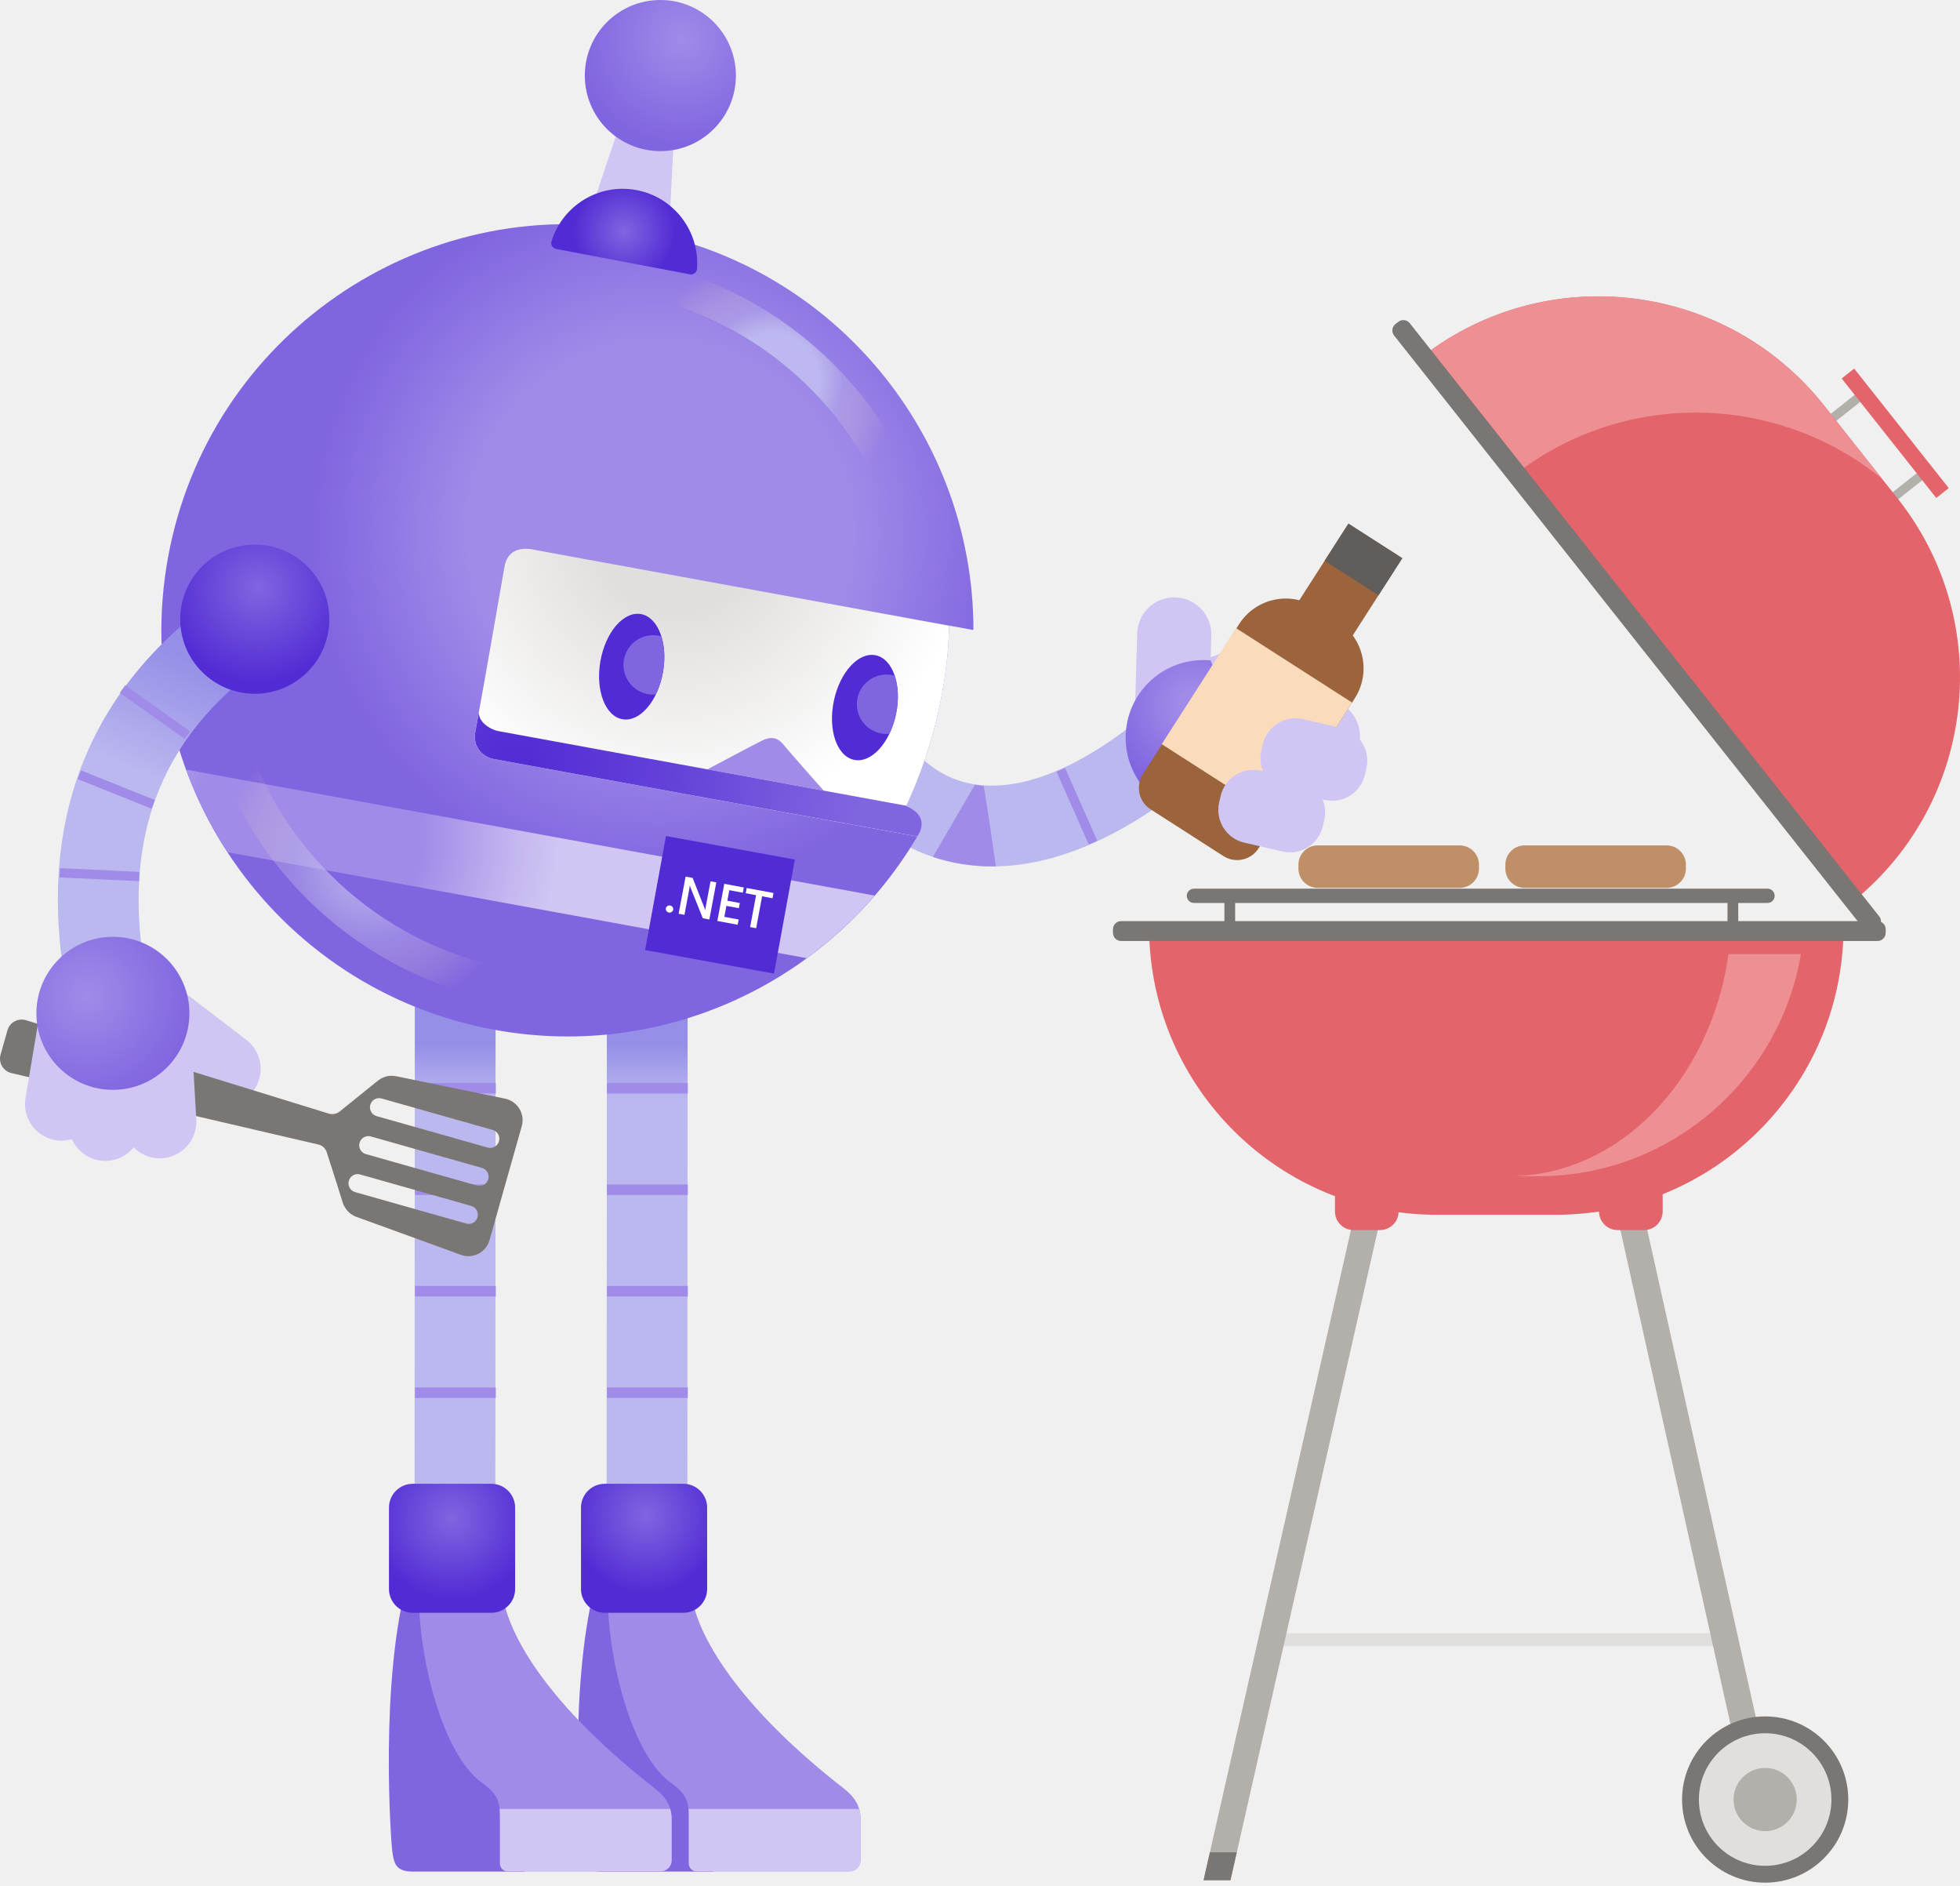
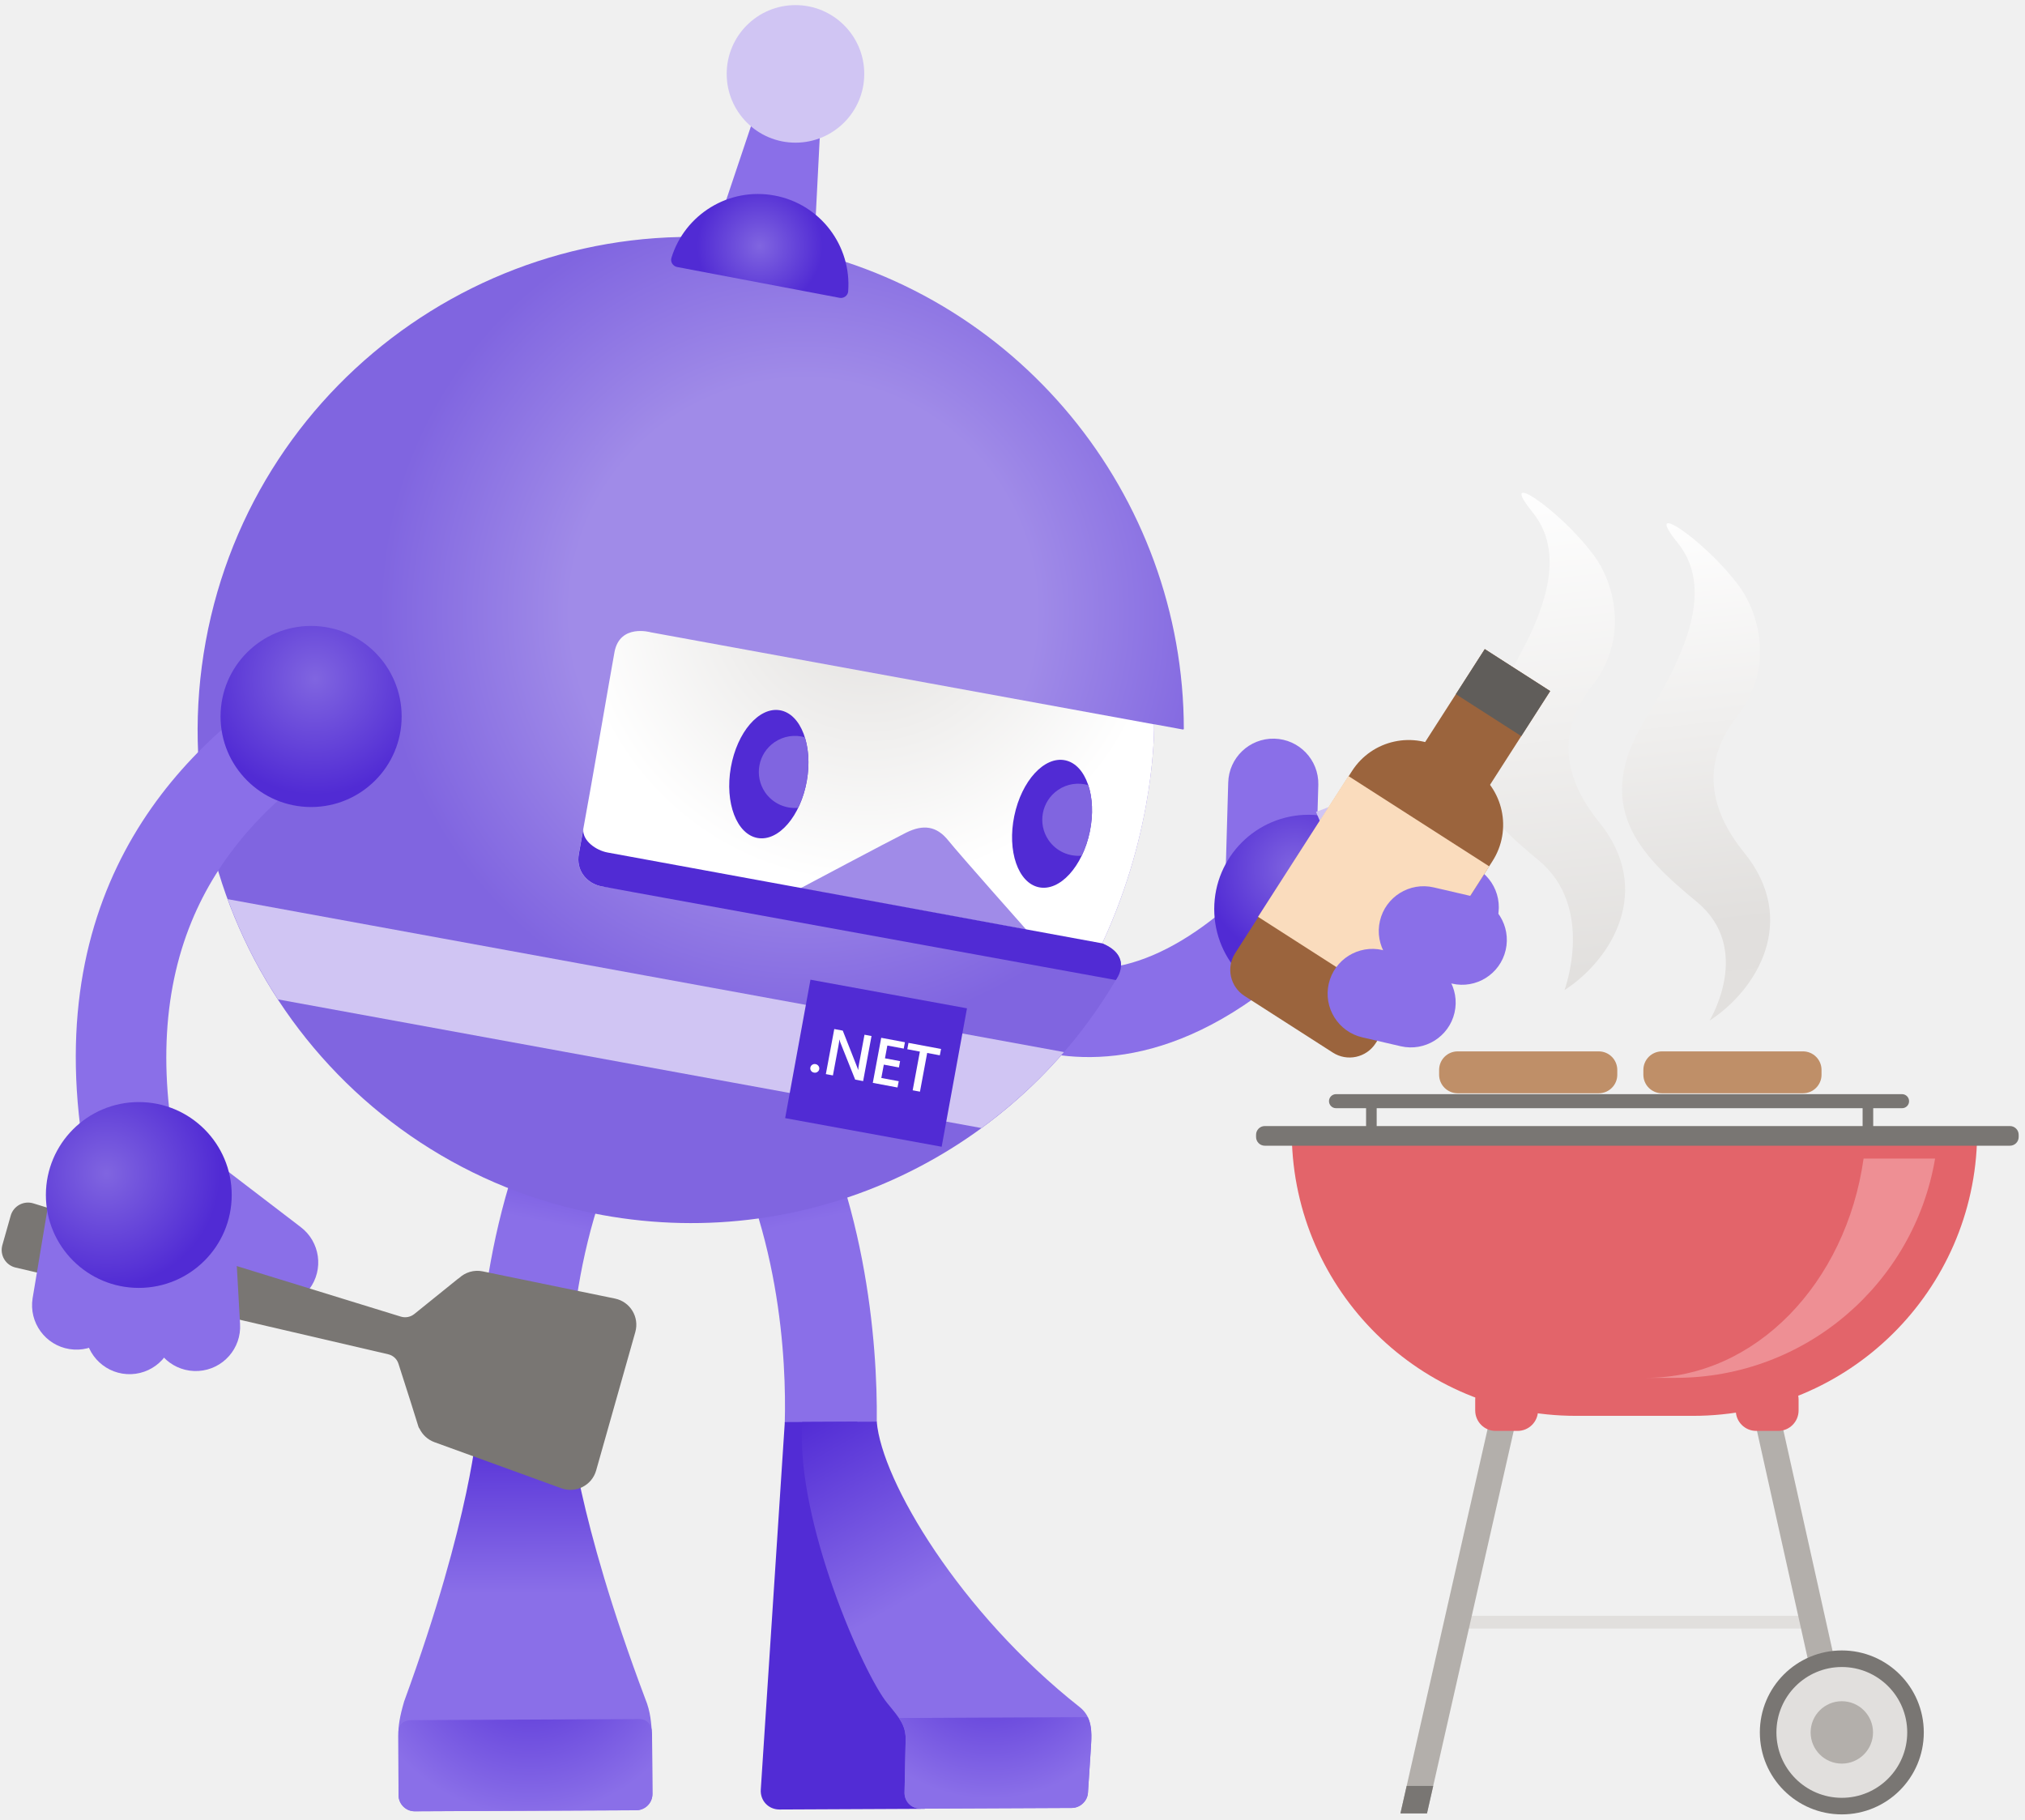
- <svg xmlns="http://www.w3.org/2000/svg" width="262" height="252" viewBox="0 0 262 252" fill="none">
-   <path d="M18.972 140.589L27.013 146.742C29.166 148.365 32.229 147.94 33.856 145.782C35.479 143.629 35.054 140.566 32.896 138.939L24.65 132.63L18.972 140.589Z" fill="#D0C5F3" />
-   <path d="M164.389 125.225C163.995 125.225 163.671 124.905 163.671 124.507V119.721C163.671 119.328 163.991 119.004 164.389 119.004C164.786 119.004 165.106 119.324 165.106 119.721V124.512C165.106 124.905 164.786 125.225 164.389 125.225Z" fill="#797673" />
-   <path d="M231.641 125.225C231.248 125.225 230.923 124.905 230.923 124.507V119.721C230.923 119.328 231.243 119.004 231.641 119.004C232.039 119.004 232.359 119.324 232.359 119.721V124.512C232.359 124.905 232.039 125.225 231.641 125.225Z" fill="#797673" />
-   <path d="M230.1 218.264H170.203V219.996H230.1V218.264Z" fill="#E1DFDD" />
-   <path d="M231.961 233.303H235.558L219.806 162.623H216.213L231.961 233.303Z" fill="#B3AFAB" />
-   <path d="M164.48 251.273H160.883L180.983 162.623H184.576L164.48 251.273Z" fill="#B3AFAB" />
-   <path d="M91.916 132.955L91.884 198.69L81.091 198.681L81.123 132.941L91.916 132.955Z" fill="url(#paint0_linear)" />
-   <path d="M81.139 186.827L91.941 186.827L91.941 185.419L81.139 185.419L81.139 186.827Z" fill="#A08BE8" />
-   <path d="M66.248 132.955L66.216 198.69L55.419 198.681L55.451 132.941L66.248 132.955Z" fill="url(#paint1_linear)" />
-   <path d="M55.474 186.827L66.276 186.827L66.276 185.419L55.474 185.419L55.474 186.827Z" fill="#A08BE8" />
-   <path d="M81.139 173.258L91.941 173.258L91.941 171.85L81.139 171.85L81.139 173.258Z" fill="#A08BE8" />
-   <path d="M55.474 173.258L66.276 173.258L66.276 171.85L55.474 171.85L55.474 173.258Z" fill="#A08BE8" />
-   <path d="M81.139 159.693L91.941 159.693L91.941 158.285L81.139 158.285L81.139 159.693Z" fill="#A08BE8" />
-   <path d="M55.474 159.693L66.276 159.693L66.276 158.285L55.474 158.285L55.474 159.693Z" fill="#A08BE8" />
-   <path d="M81.139 146.128L91.941 146.128L91.941 144.72L81.139 144.72L81.139 146.128Z" fill="#A08BE8" />
-   <path d="M55.474 146.128L66.276 146.128L66.276 144.72L55.474 144.72L55.474 146.128Z" fill="#A08BE8" />
-   <path d="M105.333 87.937L115.92 85.926C117.78 95.727 122.091 102.241 128.061 104.275C135.146 106.689 144.709 102.986 154.986 93.848L162.149 101.903C145.098 117.061 132.312 117.107 124.587 114.478C114.79 111.141 107.952 101.715 105.333 87.937Z" fill="url(#paint2_linear)" />
-   <path d="M121.872 99.991L113.608 106.682L114.39 107.648L122.654 100.957L121.872 99.991Z" fill="#A08BE8" />
-   <path d="M133.126 115.781C132.257 109.633 131.503 105.043 131.503 105.043L130.31 104.883L124.706 114.515C127.055 115.301 129.871 115.836 133.126 115.781Z" fill="#A08BE8" />
-   <path d="M142.367 102.628L141.23 103.131L145.537 112.853L146.674 112.349L142.367 102.628Z" fill="#A08BE8" />
-   <path d="M121.14 107.722C127.142 94.826 126.845 83.599 126.845 83.599L130.031 84.18L130.122 84.134C130.104 58.448 111.778 35.638 85.612 30.852C56.127 25.457 27.859 44.99 22.465 74.47C17.071 103.95 36.604 132.224 66.084 137.618C89.347 141.874 111.856 130.61 122.964 111.182C123.334 110.341 123.608 108.755 121.14 107.722Z" fill="url(#paint3_radial)" />
-   <path d="M122.635 111.758C122.635 111.758 124.632 109.185 121.14 107.722C127.069 94.982 126.854 83.883 126.845 83.613L71.459 73.483C71.459 73.483 68.035 72.491 67.45 75.677C66.87 78.863 65.352 87.896 63.528 97.852C63.153 99.9 64.653 101.194 65.969 101.436L122.845 111.836C122.712 111.786 122.635 111.758 122.635 111.758Z" fill="url(#paint4_radial)" />
-   <path d="M94.558 102.817C94.558 102.817 100.652 99.576 101.836 98.986C103.02 98.396 103.934 98.52 104.734 99.516C105.534 100.513 110.105 105.66 110.105 105.66L94.558 102.817Z" fill="#A08BE8" />
-   <path d="M122.635 111.758C122.635 111.758 124.633 109.185 121.14 107.722C121.145 107.708 121.154 107.694 121.158 107.681L66.697 97.72C65.43 97.487 63.935 96.435 64.018 95.178C63.858 96.061 63.698 96.952 63.533 97.848C63.195 99.708 64.393 100.943 65.604 101.336C65.727 101.372 65.846 101.409 65.974 101.432L69.695 102.113L122.845 111.831C122.713 111.786 122.635 111.758 122.635 111.758Z" fill="url(#paint5_radial)" />
-   <path d="M116.93 119.685L24.874 102.853C26.3 106.743 28.161 110.442 30.41 113.888L107.847 128.05C111.17 125.618 114.219 122.821 116.93 119.685Z" fill="url(#paint6_radial)" />
-   <path d="M106.251 114.874L89.024 111.723L86.237 126.963L103.464 130.113L106.251 114.874Z" fill="#512BD4" />
-   <path d="M89.512 29.448L79.208 27.491L82.668 17.192L90.065 18.596L89.512 29.448Z" fill="#D0C5F3" />
-   <path d="M92.227 36.661C92.693 36.748 93.141 36.419 93.173 35.948C93.557 30.952 90.133 26.362 85.096 25.407C80.058 24.451 75.195 27.468 73.718 32.255C73.581 32.707 73.874 33.178 74.34 33.269L92.227 36.661Z" fill="url(#paint7_radial)" />
-   <path d="M9.857 136.699L20.325 134.139C17.642 123.173 17.966 113.518 21.294 105.45C24.22 98.351 29.541 92.284 37.115 87.416L31.287 78.351C17.212 87.398 2.072 104.865 9.857 136.699Z" fill="url(#paint8_linear)" />
-   <path d="M16.743 91.573L16.023 92.587L24.693 98.742L25.413 97.728L16.743 91.573Z" fill="#A08BE8" />
-   <path d="M10.843 102.959L10.38 104.113L20.247 108.076L20.71 106.922L10.843 102.959Z" fill="#A08BE8" />
-   <path d="M8.026 116.021L7.968 117.263L18.589 117.758L18.647 116.516L8.026 116.021Z" fill="#A08BE8" />
-   <path d="M34.058 92.714C39.561 92.714 44.023 88.253 44.023 82.749C44.023 77.245 39.561 72.784 34.058 72.784C28.554 72.784 24.092 77.245 24.092 82.749C24.092 88.253 28.554 92.714 34.058 92.714Z" fill="url(#paint9_radial)" />
-   <path d="M88.623 89.826C89.305 85.945 87.984 82.469 85.674 82.064C83.365 81.658 80.94 84.476 80.258 88.358C79.577 92.239 80.897 95.714 83.207 96.12C85.517 96.525 87.942 93.707 88.623 89.826Z" fill="#512BD4" />
-   <path d="M85.077 85.57C83.262 86.804 82.791 89.272 84.026 91.082C84.862 92.317 86.275 92.929 87.664 92.806C88.094 91.928 88.428 90.918 88.624 89.821C88.935 88.061 88.826 86.383 88.405 85.039C87.312 84.724 86.092 84.879 85.077 85.57Z" fill="#8065E0" />
-   <path d="M119.774 95.417C120.571 91.558 119.355 88.045 117.058 87.571C114.761 87.096 112.253 89.841 111.457 93.7C110.66 97.559 111.876 101.072 114.172 101.547C116.469 102.021 118.977 99.277 119.774 95.417Z" fill="#512BD4" />
-   <path d="M116.276 90.831C114.461 92.065 113.99 94.534 115.224 96.344C116.07 97.587 117.492 98.2 118.891 98.063C119.275 97.267 119.581 96.371 119.782 95.407C120.175 93.514 120.079 91.709 119.608 90.301C118.511 89.985 117.291 90.141 116.276 90.831Z" fill="#8065E0" />
-   <path d="M88.273 20.196C93.85 20.196 98.371 15.675 98.371 10.098C98.371 4.521 93.85 0 88.273 0C82.696 0 78.175 4.521 78.175 10.098C78.175 15.675 82.696 20.196 88.273 20.196Z" fill="url(#paint10_radial)" />
-   <path d="M85.123 37.695C85.146 38.691 85.832 39.592 86.847 39.834C100.154 43.034 111.198 52.154 117.053 64.18C118.635 67.426 122.85 65.826 121.126 62.27C114.695 49.022 102.544 38.984 87.898 35.459C86.691 35.167 85.475 35.912 85.183 37.119C85.137 37.311 85.119 37.503 85.123 37.695Z" fill="url(#paint11_radial)" />
-   <path d="M71.203 131.634C71.098 130.642 70.34 129.805 69.306 129.645C52.128 127.017 37.778 114.579 32.75 97.948C32.389 96.76 31.136 96.088 29.943 96.444C28.755 96.806 28.083 98.058 28.439 99.251C33.966 117.527 49.737 131.204 68.621 134.093C69.85 134.281 70.998 133.44 71.185 132.21C71.217 132.013 71.222 131.821 71.203 131.634Z" fill="url(#paint12_radial)" />
-   <path d="M86.307 235.379L107.618 235.484C107.618 235.484 112.573 238.812 113.885 241.212C114.891 243.045 114.822 247.163 114.735 249.001C114.712 249.513 114.287 249.915 113.775 249.911L93.218 249.87C92.56 249.87 92.025 249.33 92.034 248.672C92.057 246.395 91.664 241.545 90.809 240.165C89.529 238.094 86.307 235.379 86.307 235.379Z" fill="#D0C5F3" />
-   <path d="M79.843 210.767C75.912 224.495 77.521 246.254 77.686 247.406C77.914 249.001 78.129 250.116 80.396 250.116C83.217 250.116 95.34 250.116 95.34 250.116L88.977 211.649L79.843 210.767Z" fill="#8065E0" />
-   <path d="M92.377 212.888C93.328 219.621 100.048 229.089 112.774 238.994C114.26 240.151 115.028 241.376 115.028 243.099V248.612C115.028 249.426 114.365 250.089 113.552 250.089H93.118C92.542 250.089 92.076 249.623 92.076 249.047V242.684C92.076 240.7 91.674 239.68 89.644 238.222C84.552 234.57 81.338 222.245 81.233 213.482C81.123 204.715 92.377 212.888 92.377 212.888Z" fill="#A08BE8" />
-   <path d="M114.836 241.742C114.96 242.162 115.028 242.606 115.028 243.1V248.613C115.028 249.426 114.365 250.089 113.552 250.089H93.118C92.542 250.089 92.076 249.623 92.076 249.047V242.684C92.076 242.345 92.062 242.035 92.035 241.747H114.836V241.742Z" fill="#D0C5F3" />
-   <path d="M61.06 235.379L82.371 235.484C82.371 235.484 87.326 238.812 88.638 241.212C89.644 243.045 89.575 247.163 89.488 249.001C89.465 249.513 89.04 249.915 88.528 249.911L67.971 249.87C67.313 249.87 66.778 249.33 66.787 248.672C66.81 246.395 66.417 241.545 65.562 240.165C64.282 238.094 61.06 235.379 61.06 235.379Z" fill="#D0C5F3" />
-   <path d="M54.596 210.767C50.665 224.495 52.274 246.254 52.438 247.406C52.667 249.001 52.882 250.116 55.149 250.116C57.97 250.116 70.093 250.116 70.093 250.116L63.729 211.649L54.596 210.767Z" fill="#8065E0" />
-   <path d="M67.13 212.888C68.081 219.621 74.801 229.089 87.527 238.994C89.013 240.151 89.781 241.376 89.781 243.099V248.612C89.781 249.426 89.118 250.089 88.305 250.089H67.871C67.295 250.089 66.829 249.623 66.829 249.047V242.684C66.829 240.7 66.426 239.68 64.397 238.222C59.304 234.57 56.091 222.245 55.986 213.482C55.876 204.715 67.13 212.888 67.13 212.888Z" fill="#A08BE8" />
-   <path d="M89.589 241.742C89.713 242.162 89.781 242.606 89.781 243.1V248.613C89.781 249.426 89.118 250.089 88.305 250.089H67.871C67.295 250.089 66.829 249.623 66.829 249.047V242.684C66.829 242.345 66.815 242.035 66.788 241.747H89.589V241.742Z" fill="#D0C5F3" />
-   <path d="M80.849 198.292H91.34C93.1 198.292 94.526 199.718 94.526 201.478V212.349C94.526 214.109 93.1 215.535 91.34 215.535H80.849C79.089 215.535 77.663 214.109 77.663 212.349V201.478C77.663 199.718 79.089 198.292 80.849 198.292Z" fill="url(#paint13_radial)" />
-   <path d="M55.181 198.292H65.672C67.432 198.292 68.859 199.718 68.859 201.478V212.349C68.859 214.109 67.432 215.535 65.672 215.535H55.181C53.421 215.535 51.995 214.109 51.995 212.349V201.478C51.995 199.718 53.421 198.292 55.181 198.292Z" fill="url(#paint14_radial)" />
-   <path d="M153.605 124.42C153.911 145.416 171.012 162.344 192.081 162.344H207.953C229.022 162.344 246.123 145.416 246.429 124.42H153.605Z" fill="#E3646A" />
-   <path d="M250.968 125.755H149.866C149.263 125.755 148.773 125.266 148.773 124.663V124.188C148.773 123.584 149.263 123.095 149.866 123.095H250.973C251.576 123.095 252.066 123.584 252.066 124.188V124.663C252.061 125.266 251.572 125.755 250.968 125.755Z" fill="#797673" />
-   <path d="M249.497 53.049L248.753 52.11L243.954 55.909L244.697 56.848L249.497 53.049Z" fill="#B3AFAB" />
-   <path d="M257.789 63.521L257.046 62.582L252.246 66.381L252.99 67.32L257.789 63.521Z" fill="#B3AFAB" />
-   <path d="M260.496 65.227L247.856 49.258L246.186 50.581L258.826 66.549L260.496 65.227Z" fill="#E3646A" />
-   <path d="M247.837 120.357C264.111 107.086 266.766 83.169 253.688 66.649L243.837 54.201C230.759 37.685 206.874 34.778 190.221 47.573L247.837 120.357Z" fill="#E3646A" />
-   <path d="M251.576 63.984L243.833 54.206C230.754 37.69 206.869 34.783 190.216 47.578L202.664 63.303C217.411 51.971 237.693 52.666 251.576 63.984Z" fill="#EE8F94" />
-   <path d="M188.447 43.194L251.201 122.464C251.576 122.939 251.498 123.625 251.023 124L250.653 124.292C250.177 124.667 249.492 124.59 249.117 124.114L186.358 44.844C185.983 44.369 186.061 43.683 186.536 43.308L186.907 43.016C187.382 42.641 188.072 42.718 188.447 43.194Z" fill="#797673" />
-   <path d="M231.06 127.501C228.679 144.356 216.414 157.196 201.626 157.196H205.576C223.239 157.196 237.894 144.356 240.738 127.501H231.06Z" fill="#EE8F94" />
-   <path d="M184.47 164.387H180.936C179.565 164.387 178.45 163.276 178.45 161.9V159.862C178.45 158.49 179.561 157.375 180.936 157.375H184.47C185.841 157.375 186.957 158.486 186.957 159.862V161.9C186.957 163.276 185.846 164.387 184.47 164.387Z" fill="#E3646A" />
-   <path d="M219.769 164.387H216.236C214.864 164.387 213.749 163.276 213.749 161.9V159.862C213.749 158.49 214.86 157.375 216.236 157.375H219.769C221.141 157.375 222.256 158.486 222.256 159.862V161.9C222.252 163.276 221.141 164.387 219.769 164.387Z" fill="#E3646A" />
-   <path d="M161.728 247.547L160.883 251.273H164.48L165.322 247.547H161.728Z" fill="#797673" />
-   <path d="M235.956 251.597C242.091 251.597 247.064 246.624 247.064 240.489C247.064 234.354 242.091 229.381 235.956 229.381C229.821 229.381 224.848 234.354 224.848 240.489C224.848 246.624 229.821 251.597 235.956 251.597Z" fill="#797673" />
-   <path d="M235.956 249.348C240.849 249.348 244.815 245.382 244.815 240.489C244.815 235.596 240.849 231.63 235.956 231.63C231.064 231.63 227.097 235.596 227.097 240.489C227.097 245.382 231.064 249.348 235.956 249.348Z" fill="#E1DFDD" />
-   <path d="M235.956 244.713C238.289 244.713 240.18 242.822 240.18 240.489C240.18 238.156 238.289 236.265 235.956 236.265C233.623 236.265 231.732 238.156 231.732 240.489C231.732 242.822 233.623 244.713 235.956 244.713Z" fill="#B3AFAB" />
-   <path d="M236.267 120.672H159.598C159.072 120.672 158.643 120.247 158.643 119.717C158.643 119.186 159.068 118.761 159.598 118.761H236.267C236.793 118.761 237.223 119.186 237.223 119.717C237.223 120.247 236.793 120.672 236.267 120.672Z" fill="#797673" />
-   <path d="M195.116 118.656H176.146C174.72 118.656 173.563 117.5 173.563 116.074V115.562C173.563 114.135 174.72 112.979 176.146 112.979H195.116C196.543 112.979 197.699 114.135 197.699 115.562V116.074C197.699 117.5 196.543 118.656 195.116 118.656Z" fill="#BF8F68" />
-   <path d="M222.778 118.656H203.807C202.381 118.656 201.224 117.5 201.224 116.074V115.562C201.224 114.135 202.381 112.979 203.807 112.979H222.778C224.204 112.979 225.36 114.135 225.36 115.562V116.074C225.365 117.5 224.208 118.656 222.778 118.656Z" fill="#BF8F68" />
-   <path d="M161.628 95.174L161.925 84.897C161.984 82.159 159.813 79.892 157.075 79.832C154.336 79.773 152.069 81.944 152.01 84.683L151.708 95.219L161.628 95.174Z" fill="#D0C5F3" />
-   <path d="M160.851 108.974C166.584 108.974 171.232 104.326 171.232 98.593C171.232 92.859 166.584 88.212 160.851 88.212C155.117 88.212 150.469 92.859 150.469 98.593C150.469 104.326 155.117 108.974 160.851 108.974Z" fill="url(#paint15_radial)" />
-   <path d="M166.496 103.155L176.772 103.352C179.511 103.384 181.76 101.19 181.792 98.451C181.824 95.713 179.629 93.464 176.891 93.432L166.354 93.231L166.496 103.155Z" fill="#D0C5F3" />
-   <path d="M165.527 97.048L175.127 93.377C177.677 92.381 178.939 89.505 177.942 86.955C176.946 84.404 174.071 83.142 171.52 84.139L161.673 87.901L165.527 97.048Z" fill="#D0C5F3" />
-   <path d="M178.866 83.083L175.872 81.163C172.43 78.955 167.849 79.956 165.642 83.398L162.273 88.65L160.462 91.471L152.778 103.452C151.763 105.034 152.22 107.146 153.807 108.161L163.53 114.4C165.111 115.415 167.223 114.958 168.238 113.372L175.922 101.391L177.732 98.57L181.102 93.318C183.305 89.871 182.308 85.291 178.866 83.083Z" fill="#9B643D" />
-   <path d="M187.449 74.595L180.25 69.977L172.603 81.897L179.802 86.515L187.449 74.595Z" fill="#9B643D" />
-   <path d="M187.449 74.6L180.25 69.981L177.068 74.941L184.267 79.559L187.449 74.6Z" fill="#605D5A" />
-   <path d="M180.734 93.891L165.235 83.948L155.292 99.447L170.791 109.39L180.734 93.891Z" fill="#FADCBD" />
-   <path d="M171.433 113.792L166.332 112.613C163.918 112.055 162.414 109.646 162.972 107.228L163.173 106.36C163.73 103.946 166.14 102.442 168.558 103L173.659 104.179C176.073 104.737 177.577 107.146 177.019 109.564L176.818 110.433C176.26 112.846 173.851 114.35 171.433 113.792Z" fill="#D0C5F3" />
-   <path d="M177.065 106.899L171.963 105.72C169.55 105.162 168.046 102.753 168.603 100.335L168.805 99.466C169.362 97.052 171.771 95.549 174.19 96.106L179.291 97.285C181.705 97.843 183.209 100.252 182.651 102.67L182.45 103.539C181.892 105.953 179.483 107.457 177.065 106.899Z" fill="#D0C5F3" />
-   <path d="M65.435 165.736L69.745 150.504C70.212 148.859 69.183 147.167 67.51 146.824L52.951 143.826C51.986 143.629 51.035 143.926 50.359 144.557C50.304 144.589 50.249 144.626 50.194 144.676L45.422 148.529C45.006 148.868 44.448 148.973 43.936 148.817L3.485 136.342C2.42 136.013 1.295 136.626 0.994 137.696L0.075 140.941C-0.231 142.029 0.431 143.154 1.533 143.41L42.56 152.954C43.086 153.078 43.511 153.462 43.675 153.978C44.539 156.662 45.664 160.177 45.883 160.936C45.906 161.014 45.943 161.078 45.993 161.132C46.318 161.8 46.885 162.348 47.634 162.618L61.604 167.692C63.209 168.282 64.973 167.377 65.435 165.736ZM50.345 149.16C49.691 148.977 49.312 148.296 49.499 147.647C49.682 146.993 50.363 146.614 51.012 146.802L65.855 151.002C66.509 151.185 66.888 151.866 66.701 152.516C66.518 153.169 65.837 153.549 65.188 153.361L50.345 149.16ZM48.91 154.234C48.256 154.052 47.877 153.37 48.064 152.721C48.247 152.068 48.928 151.688 49.577 151.876L64.42 156.077C65.073 156.259 65.453 156.941 65.266 157.59C65.083 158.243 64.402 158.623 63.752 158.435L48.91 154.234ZM47.474 159.313C46.821 159.13 46.441 158.449 46.629 157.8C46.811 157.146 47.492 156.767 48.142 156.954L62.984 161.155C63.638 161.338 64.018 162.019 63.83 162.668C63.647 163.322 62.966 163.701 62.317 163.514L47.474 159.313Z" fill="#797673" />
-   <path d="M8.879 140.319L9.19 150.44C9.29 153.137 11.558 155.24 14.255 155.139C16.952 155.039 19.055 152.772 18.954 150.075L18.634 139.698L8.879 140.319Z" fill="#D0C5F3" />
-   <path d="M15.919 140.109L16.486 150.221C16.655 152.913 18.977 154.956 21.67 154.787C24.362 154.618 26.405 152.296 26.236 149.603L25.651 139.236L15.919 140.109Z" fill="#D0C5F3" />
-   <path d="M5.076 136.795L3.407 146.783C2.982 149.448 4.797 151.953 7.462 152.378C10.127 152.803 12.632 150.989 13.057 148.324L14.767 138.084L5.076 136.795Z" fill="#D0C5F3" />
-   <path d="M15.092 145.645C20.739 145.645 25.317 141.067 25.317 135.419C25.317 129.771 20.739 125.193 15.092 125.193C9.444 125.193 4.866 129.771 4.866 135.419C4.866 141.067 9.444 145.645 15.092 145.645Z" fill="url(#paint16_radial)" />
-   <path d="M89.411 121.948C89.274 121.92 89.169 121.856 89.091 121.746C89.013 121.637 88.986 121.518 89.009 121.39C89.032 121.262 89.1 121.157 89.215 121.084C89.324 121.01 89.448 120.983 89.585 121.01C89.722 121.038 89.827 121.102 89.905 121.212C89.982 121.321 90.01 121.44 89.987 121.573C89.964 121.701 89.896 121.801 89.781 121.874C89.672 121.952 89.548 121.975 89.411 121.948Z" fill="white" />
-   <path d="M94.823 122.88L93.946 122.716L92.314 118.638C92.272 118.533 92.24 118.432 92.222 118.323L92.204 118.318C92.204 118.428 92.167 118.656 92.103 119.004L91.495 122.258L90.718 122.112L91.646 117.148L92.583 117.321L94.151 121.298C94.22 121.463 94.261 121.577 94.275 121.637L94.288 121.641C94.288 121.504 94.32 121.28 94.38 120.969L94.979 117.774L95.751 117.92L94.823 122.88Z" fill="white" />
-   <path d="M98.604 123.584L95.889 123.077L96.817 118.112L99.427 118.601L99.294 119.301L97.489 118.963L97.228 120.366L98.892 120.677L98.764 121.372L97.1 121.061L96.826 122.528L98.741 122.885L98.604 123.584Z" fill="white" />
-   <path d="M103.262 120.041L101.872 119.781L101.077 124.046L100.272 123.895L101.068 119.63L99.683 119.369L99.815 118.67L103.394 119.337L103.262 120.041Z" fill="white" />
+ <svg xmlns="http://www.w3.org/2000/svg" width="256" height="230" viewBox="0 0 256 230" fill="none">
+   <path d="M197.78 125.178C197.78 125.178 201.71 114.687 194.492 108.747C187.274 102.807 182.874 98.056 189.702 87.008C194.777 78.797 198.421 70.543 193.746 64.76C189.065 58.973 197.214 64.428 201.496 70.215C204.214 73.883 205.867 80.854 201.296 86.68C196.725 92.506 197.656 98.388 202.161 103.938C209.118 112.501 203.767 121.296 197.78 125.178Z" fill="url(#paint0_linear)" />
+   <path d="M110.842 179.804C110.952 170.016 109.555 150.139 99.448 133.499L89.564 139.5C98.73 154.592 99.419 172.206 99.21 179.895C99.191 180.531 105.121 181.106 110.842 179.804Z" fill="url(#paint1_linear)" />
+   <path d="M99.215 179.785L108.367 179.743L116.91 228.681L98.545 228.766C97.148 228.771 96.088 227.645 96.178 226.248L99.215 179.785Z" fill="#522CD5" />
+   <path d="M136.487 215.813C138.074 217.063 138.046 218.878 137.922 220.793L137.538 226.652C137.471 227.702 136.554 228.562 135.504 228.567L116.369 228.652C115.181 228.657 114.278 227.697 114.354 226.509L114.482 220.432C114.625 218.222 113.883 217.41 112.178 215.333C109.25 211.779 100.588 192.396 101.415 179.776L110.838 179.733C111.465 187.231 121.353 203.872 136.487 215.813Z" fill="url(#paint2_linear)" />
+   <path d="M137.922 220.788C138.008 219.453 138.036 218.17 137.509 217.086L113.636 217.196C114.297 218.17 114.572 219.011 114.482 220.432L114.354 226.509C114.278 227.697 115.176 228.657 116.369 228.652L135.504 228.567C136.554 228.562 137.471 227.702 137.538 226.652L137.922 220.788Z" fill="url(#paint3_radial)" />
+   <path d="M60.369 180.023C60.175 170.234 61.386 150.348 71.341 133.618L81.277 139.529C72.249 154.706 71.717 172.325 72.002 180.009C72.021 180.641 66.1 181.273 60.369 180.023Z" fill="url(#paint4_linear)" />
+   <path d="M50.358 219.477C50.343 218.17 50.533 217.02 51.089 215.11C59.633 191.75 60.36 179.971 60.36 179.971L72.011 179.918C72.011 179.918 72.809 191.475 81.567 214.753C82.261 216.412 82.337 217.928 82.427 219.329L82.479 226.804C82.484 227.93 81.567 228.857 80.441 228.861L79.88 228.866L52.999 228.99L52.439 228.994C51.308 228.999 50.386 228.087 50.381 226.956L50.358 219.477Z" fill="url(#paint5_linear)" />
+   <path d="M50.358 219.477C50.358 219.268 50.362 219.059 50.372 218.854C50.429 218.203 50.728 217.471 52.154 217.467L80.897 217.334C81.933 217.372 82.275 218.165 82.384 218.669C82.398 218.892 82.417 219.116 82.432 219.329L82.484 226.799C82.489 227.502 82.132 228.13 81.586 228.5C81.258 228.724 80.868 228.857 80.445 228.857L79.885 228.861L53.004 228.985L52.444 228.99C51.878 228.994 51.365 228.766 50.994 228.396C50.624 228.025 50.391 227.517 50.386 226.951L50.358 219.477Z" fill="url(#paint6_radial)" />
+   <path d="M22.004 157.015L31.241 164.081C33.717 165.948 37.233 165.454 39.101 162.978C40.968 160.503 40.474 156.986 37.998 155.119L28.528 147.873L22.004 157.015Z" fill="#8A6FE8" />
+   <path d="M106.295 106.956L116.915 103.102C120.911 113.836 128.476 121.135 135.627 122.285C144.114 123.648 154.226 117.609 164.1 105.283L173.318 111.802C156.939 132.254 142.47 134.777 133.218 133.29C121.477 131.403 111.911 122.047 106.295 106.956Z" fill="#8A6FE8" />
+   <path d="M140.185 110.389L130.694 118.074L131.594 119.185L141.085 111.5L140.185 110.389Z" fill="#A08BE8" />
+   <path d="M139.343 119.267C146.238 104.456 145.896 91.56 145.896 91.56L149.555 92.23L149.659 92.178C149.635 62.679 128.59 36.478 98.535 30.98C64.674 24.784 32.201 47.217 26.01 81.078C19.818 114.938 42.246 147.412 76.107 153.603C102.826 158.488 128.676 145.554 141.439 123.24C141.866 122.275 142.18 120.45 139.343 119.267Z" fill="url(#paint7_radial)" />
+   <path d="M139.343 119.267C146.157 104.637 145.905 91.883 145.896 91.574L82.284 79.942C82.284 79.942 78.35 78.802 77.68 82.46C77.01 86.119 75.271 96.492 73.175 107.93C72.743 110.282 74.463 111.769 75.979 112.045C75.984 112.045 138.744 120.626 139.343 119.267Z" fill="url(#paint8_radial)" />
+   <path d="M101.172 112.311C101.172 112.311 112.372 106.357 114.544 105.273C116.715 104.19 118.402 104.418 119.875 106.248C121.348 108.077 129.745 117.533 129.745 117.533L101.172 112.311Z" fill="#A08BE8" />
+   <path d="M141.063 123.9C141.063 123.9 143.358 120.945 139.343 119.263C139.353 119.248 76.81 107.778 76.81 107.778C75.356 107.512 73.641 106.3 73.736 104.86C73.555 105.872 73.365 106.894 73.18 107.93C72.79 110.063 74.168 111.484 75.561 111.935C75.698 111.978 75.841 112.021 75.984 112.045L80.26 112.829L141.063 123.9Z" fill="#512BD4" />
+   <path d="M134.511 133.009L28.78 113.675C30.415 118.141 32.553 122.389 35.138 126.347L124.076 142.613C127.896 139.823 131.398 136.606 134.511 133.009Z" fill="#D0C5F3" />
+   <path d="M122.245 127.477L102.459 123.858L99.259 141.359L119.045 144.977L122.245 127.477Z" fill="#512BD4" />
+   <path d="M103.021 29.365L91.189 27.122L95.162 15.285L103.658 16.901L103.021 29.365Z" fill="#8A6FE8" />
+   <path d="M106.138 37.652C106.67 37.751 107.188 37.371 107.226 36.83C107.663 31.094 103.734 25.82 97.951 24.727C92.168 23.629 86.575 27.093 84.884 32.591C84.722 33.109 85.064 33.651 85.596 33.755L106.138 37.652Z" fill="url(#paint9_radial)" />
+   <path d="M36.007 86.191C20.155 96.526 3.339 116.279 11.887 151.974L22.988 149.256C20.003 136.749 20.422 125.72 24.233 116.473C27.578 108.353 33.617 101.401 42.189 95.803L36.007 86.191Z" fill="#8A6FE8" />
+   <path d="M39.329 102.028C45.651 102.028 50.776 96.903 50.776 90.581C50.776 84.259 45.651 79.134 39.329 79.134C33.007 79.134 27.882 84.259 27.882 90.581C27.882 96.903 33.007 102.028 39.329 102.028Z" fill="url(#paint10_radial)" />
+   <path d="M101.997 98.713C102.779 94.254 101.264 90.262 98.612 89.797C95.96 89.331 93.176 92.568 92.393 97.027C91.611 101.485 93.126 105.477 95.778 105.943C98.43 106.408 101.214 103.171 101.997 98.713Z" fill="#512BD4" />
+   <path d="M97.927 93.822C95.846 95.238 95.304 98.075 96.715 100.156C97.68 101.572 99.3 102.275 100.897 102.133C101.391 101.125 101.776 99.966 101.999 98.702C102.356 96.678 102.232 94.753 101.747 93.209C100.493 92.852 99.091 93.033 97.927 93.822Z" fill="#8065E0" />
+   <path d="M137.773 105.132C138.689 100.699 137.293 96.664 134.656 96.119C132.02 95.575 129.14 98.728 128.225 103.161C127.309 107.594 128.705 111.629 131.342 112.174C133.979 112.718 136.858 109.565 137.773 105.132Z" fill="#512BD4" />
+   <path d="M133.76 99.866C131.679 101.282 131.137 104.119 132.548 106.2C133.518 107.625 135.152 108.329 136.758 108.177C137.2 107.264 137.552 106.233 137.78 105.126C138.227 102.955 138.117 100.878 137.585 99.258C136.326 98.897 134.924 99.072 133.76 99.866Z" fill="#8065E0" />
+   <path d="M100.564 18.037C105.367 18.037 109.26 14.143 109.26 9.341C109.26 4.538 105.367 0.645 100.564 0.645C95.762 0.645 91.869 4.538 91.869 9.341C91.869 14.143 95.762 18.037 100.564 18.037Z" fill="#D0C5F3" />
+   <path d="M166.319 111.004L166.661 99.206C166.727 96.06 164.237 93.456 161.092 93.385C157.946 93.314 155.342 95.808 155.271 98.954L154.924 111.056L166.319 111.004Z" fill="#8A6FE8" />
+   <path d="M165.425 126.851C172.01 126.851 177.347 121.514 177.347 114.929C177.347 108.345 172.01 103.007 165.425 103.007C158.841 103.007 153.503 108.345 153.503 114.929C153.503 121.514 158.841 126.851 165.425 126.851Z" fill="url(#paint11_radial)" />
+   <path d="M171.912 120.17L183.715 120.394C186.86 120.432 189.441 117.913 189.479 114.768C189.517 111.622 186.998 109.042 183.853 109.004L171.75 108.776L171.912 120.17Z" fill="#8A6FE8" />
+   <path d="M170.795 113.152L181.824 108.937C184.755 107.792 186.205 104.49 185.06 101.558C183.914 98.626 180.612 97.177 177.68 98.322L166.371 102.646L170.795 113.152Z" fill="#D0C5F3" />
+   <path d="M186.114 97.115L182.674 94.905C178.721 92.368 173.461 93.518 170.923 97.471L167.055 103.501L164.979 106.742L156.15 120.503C154.981 122.323 155.513 124.741 157.328 125.91L168.5 133.076C170.32 134.245 172.738 133.713 173.907 131.897L182.736 118.136L184.812 114.896L188.68 108.866C191.218 104.912 190.068 99.652 186.114 97.115Z" fill="#9B643D" />
+   <path d="M195.971 87.368L187.704 82.064L178.921 95.754L187.188 101.058L195.971 87.368Z" fill="#9B643D" />
+   <path d="M195.973 87.368L187.706 82.064L184.052 87.759L192.319 93.063L195.973 87.368Z" fill="#605D5A" />
+   <path d="M188.264 109.528L170.462 98.107L159.041 115.908L176.843 127.329L188.264 109.528Z" fill="#FADCBD" />
+   <path d="M177.086 132.273L172.225 131.147C169.179 130.443 167.279 127.398 167.982 124.352C168.685 121.306 171.731 119.405 174.777 120.108L179.638 121.235C182.684 121.938 184.584 124.984 183.881 128.03C183.178 131.075 180.132 132.976 177.086 132.273Z" fill="#8A6FE8" />
+   <path d="M183.553 124.352L178.692 123.226C175.646 122.522 173.746 119.477 174.449 116.431C175.152 113.385 178.198 111.484 181.244 112.187L186.105 113.314C189.151 114.017 191.052 117.063 190.348 120.109C189.645 123.159 186.604 125.06 183.553 124.352Z" fill="#8A6FE8" />
+   <path d="M75.366 185.896L80.317 168.4C80.849 166.514 79.671 164.57 77.746 164.171L61.025 160.731C59.918 160.503 58.825 160.85 58.05 161.567C57.989 161.605 57.922 161.648 57.861 161.7L52.377 166.124C51.897 166.509 51.256 166.633 50.671 166.452L4.213 152.135C2.992 151.76 1.7 152.463 1.353 153.689L0.298 157.414C-0.054 158.664 0.707 159.956 1.971 160.251L49.089 171.218C49.692 171.361 50.177 171.802 50.367 172.392C51.36 175.476 52.648 179.51 52.904 180.384C52.928 180.474 52.976 180.55 53.033 180.612C53.403 181.382 54.059 182.009 54.914 182.323L70.961 188.153C72.809 188.823 74.834 187.787 75.366 185.896Z" fill="#797673" />
+   <path d="M10.41 156.706L10.766 168.329C10.885 171.427 13.489 173.841 16.587 173.727C19.685 173.608 22.099 171.004 21.985 167.906L21.619 155.984L10.41 156.706Z" fill="#8A6FE8" />
+   <path d="M18.492 156.464L19.148 168.077C19.343 171.17 22.009 173.518 25.102 173.323C28.195 173.128 30.543 170.462 30.348 167.369L29.678 155.461L18.492 156.464Z" fill="#8A6FE8" />
+   <path d="M6.038 152.658L4.123 164.128C3.634 167.189 5.72 170.068 8.78 170.557C11.84 171.047 14.72 168.961 15.209 165.901L17.171 154.14L6.038 152.658Z" fill="#8A6FE8" />
+   <path d="M17.547 162.822C24.034 162.822 29.293 157.563 29.293 151.075C29.293 144.588 24.034 139.329 17.547 139.329C11.059 139.329 5.801 144.588 5.801 151.075C5.801 157.563 11.059 162.822 17.547 162.822Z" fill="url(#paint12_radial)" />
+   <path d="M102.902 135.604C102.745 135.575 102.626 135.499 102.536 135.376C102.446 135.247 102.417 135.114 102.446 134.967C102.474 134.82 102.55 134.701 102.679 134.615C102.807 134.53 102.95 134.501 103.102 134.53C103.258 134.558 103.382 134.639 103.472 134.763C103.563 134.891 103.596 135.029 103.567 135.176C103.539 135.323 103.463 135.437 103.33 135.523C103.206 135.608 103.064 135.637 102.902 135.604Z" fill="white" />
+   <path d="M109.117 136.678L108.11 136.488L106.238 131.802C106.19 131.684 106.157 131.565 106.133 131.441L106.109 131.437C106.109 131.56 106.067 131.826 105.995 132.225L105.297 135.96L104.404 135.794L105.468 130.097L106.542 130.296L108.343 134.867C108.419 135.057 108.466 135.186 108.485 135.257L108.5 135.262C108.5 135.105 108.538 134.848 108.604 134.487L109.288 130.814L110.177 130.98L109.117 136.678Z" fill="white" />
+   <path d="M113.46 137.485L110.339 136.901L111.403 131.204L114.401 131.764L114.249 132.567L112.177 132.182L111.878 133.798L113.788 134.154L113.641 134.953L111.731 134.596L111.417 136.283L113.617 136.692L113.46 137.485Z" fill="white" />
+   <path d="M118.811 133.418L117.214 133.119L116.302 138.013L115.38 137.842L116.292 132.947L114.701 132.648L114.853 131.845L118.968 132.615L118.811 133.418Z" fill="white" />
+   <path d="M173.37 144.352C173 144.352 172.7 144.052 172.7 143.682V139.21C172.7 138.84 173 138.54 173.37 138.54C173.741 138.54 174.04 138.84 174.04 139.21V143.682C174.04 144.052 173.741 144.352 173.37 144.352Z" fill="#797673" />
+   <path d="M236.141 144.352C235.77 144.352 235.471 144.052 235.471 143.682V139.21C235.471 138.84 235.77 138.54 236.141 138.54C236.511 138.54 236.811 138.84 236.811 139.21V143.682C236.806 144.052 236.507 144.352 236.141 144.352Z" fill="#797673" />
+   <path d="M229.636 204.271H183.235V205.887H229.636V204.271Z" fill="#E1DFDD" />
+   <path d="M229.118 212.311H232.472L217.77 146.343H214.416L229.118 212.311Z" fill="#B3AFAB" />
+   <path d="M180.398 229.26H177.043L195.803 146.523H199.158L180.398 229.26Z" fill="#B3AFAB" />
+   <path d="M163.306 143.601C163.591 163.197 179.557 178.997 199.22 178.997H214.036C233.698 178.997 249.664 163.197 249.949 143.601H163.306Z" fill="#E3646A" />
+   <path d="M254.097 144.846H159.894C159.286 144.846 158.792 144.352 158.792 143.743V143.463C158.792 142.855 159.286 142.361 159.894 142.361H254.097C254.706 142.361 255.2 142.855 255.2 143.463V143.743C255.2 144.352 254.706 144.846 254.097 144.846Z" fill="#797673" />
+   <path d="M235.594 146.476C233.37 162.209 221.923 174.193 208.124 174.193H211.812C228.3 174.193 241.976 162.209 244.632 146.476H235.594Z" fill="#EE8F94" />
+   <path d="M191.85 180.902H189.08C187.654 180.902 186.495 179.747 186.495 178.317V176.944C186.495 175.518 187.649 174.359 189.08 174.359H191.85C193.275 174.359 194.435 175.514 194.435 176.944V178.317C194.435 179.747 193.275 180.902 191.85 180.902Z" fill="#E3646A" />
+   <path d="M224.794 180.902H222.023C220.598 180.902 219.438 179.747 219.438 178.317V176.944C219.438 175.518 220.593 174.359 222.023 174.359H224.794C226.219 174.359 227.378 175.514 227.378 176.944V178.317C227.378 179.747 226.219 180.902 224.794 180.902Z" fill="#E3646A" />
+   <path d="M177.832 225.782L177.043 229.26H180.398L181.187 225.782H177.832Z" fill="#797673" />
+   <path d="M232.843 229.384C238.567 229.384 243.206 224.744 243.206 219.021C243.206 213.297 238.567 208.657 232.843 208.657C227.119 208.657 222.479 213.297 222.479 219.021C222.479 224.744 227.119 229.384 232.843 229.384Z" fill="#797673" />
+   <path d="M232.843 227.288C237.409 227.288 241.111 223.587 241.111 219.02C241.111 214.454 237.409 210.752 232.843 210.752C228.277 210.752 224.575 214.454 224.575 219.02C224.575 223.587 228.277 227.288 232.843 227.288Z" fill="#E1DFDD" />
+   <path d="M232.843 222.964C235.021 222.964 236.787 221.199 236.787 219.02C236.787 216.842 235.021 215.076 232.843 215.076C230.665 215.076 228.899 216.842 228.899 219.02C228.899 221.199 230.665 222.964 232.843 222.964Z" fill="#B3AFAB" />
+   <path d="M240.455 140.104H168.899C168.409 140.104 168.01 139.705 168.01 139.215C168.01 138.726 168.409 138.327 168.899 138.327H240.455C240.945 138.327 241.344 138.726 241.344 139.215C241.349 139.705 240.949 140.104 240.455 140.104Z" fill="#797673" />
+   <path d="M202.109 138.217H184.28C182.983 138.217 181.933 137.167 181.933 135.87V135.266C181.933 133.969 182.983 132.919 184.28 132.919H202.109C203.406 132.919 204.456 133.969 204.456 135.266V135.87C204.461 137.167 203.406 138.217 202.109 138.217Z" fill="#BF8F68" />
+   <path d="M227.93 138.217H210.101C208.804 138.217 207.754 137.167 207.754 135.87V135.266C207.754 133.969 208.804 132.919 210.101 132.919H227.93C229.227 132.919 230.277 133.969 230.277 135.266V135.87C230.277 137.167 229.227 138.217 227.93 138.217Z" fill="#BF8F68" />
+   <path d="M216.117 129.037C216.117 129.037 221.705 119.937 214.487 113.998C207.269 108.058 201.211 101.909 208.039 90.862C213.114 82.651 216.758 74.397 212.083 68.614C207.402 62.826 215.551 68.281 219.833 74.069C222.551 77.737 224.204 84.708 219.633 90.534C215.062 96.359 215.993 102.242 220.498 107.792C227.455 116.359 222.104 125.155 216.117 129.037Z" fill="url(#paint13_linear)" />
  <defs>
-     <linearGradient id="paint0_linear" x1="86.503" y1="132.942" x2="86.503" y2="198.691" gradientUnits="userSpaceOnUse">
-       <stop offset="0.102" stop-color="#958FE7" />
-       <stop offset="0.213" stop-color="#BBB7EF" />
+     <linearGradient id="paint0_linear" x1="199.288" y1="125.006" x2="192.493" y2="62.283" gradientUnits="userSpaceOnUse">
+       <stop stop-color="#E1DFDD" />
+       <stop offset="1" stop-color="#FEFEFE" />
    </linearGradient>
-     <linearGradient id="paint1_linear" x1="60.834" y1="132.942" x2="60.834" y2="198.691" gradientUnits="userSpaceOnUse">
-       <stop offset="0.102" stop-color="#958FE7" />
-       <stop offset="0.213" stop-color="#BBB7EF" />
+     <linearGradient id="paint1_linear" x1="96.014" y1="134.244" x2="105.809" y2="180.892" gradientUnits="userSpaceOnUse">
+       <stop stop-color="#522CD5" />
+       <stop offset="0.44" stop-color="#8A6FE8" />
    </linearGradient>
-     <linearGradient id="paint2_linear" x1="113.509" y1="79.727" x2="149.043" y2="115.081" gradientUnits="userSpaceOnUse">
-       <stop offset="0.258" stop-color="#958FE7" />
-       <stop offset="0.45" stop-color="#BBB7EF" />
+     <linearGradient id="paint2_linear" x1="103.556" y1="178.558" x2="132.653" y2="230.432" gradientUnits="userSpaceOnUse">
+       <stop stop-color="#522CD5" />
+       <stop offset="0.44" stop-color="#8A6FE8" />
    </linearGradient>
-     <radialGradient id="paint3_radial" cx="0" cy="0" r="1" gradientUnits="userSpaceOnUse" gradientTransform="translate(88.2676 71.2499) scale(54.2773)">
+     <radialGradient id="paint3_radial" cx="0" cy="0" r="1" gradientUnits="userSpaceOnUse" gradientTransform="translate(125.222 207.337) rotate(-0.260741) scale(20.165)">
+       <stop offset="0.034" stop-color="#522CD5" />
+       <stop offset="0.996" stop-color="#8A6FE8" />
+     </radialGradient>
+     <linearGradient id="paint4_linear" x1="74.679" y1="134.279" x2="65.309" y2="181.012" gradientUnits="userSpaceOnUse">
+       <stop stop-color="#522CD5" />
+       <stop offset="0.44" stop-color="#8A6FE8" />
+     </linearGradient>
+     <linearGradient id="paint5_linear" x1="66.187" y1="179.947" x2="66.41" y2="228.927" gradientUnits="userSpaceOnUse">
+       <stop stop-color="#522CD5" />
+       <stop offset="0.44" stop-color="#8A6FE8" />
+     </linearGradient>
+     <radialGradient id="paint6_radial" cx="0" cy="0" r="1" gradientUnits="userSpaceOnUse" gradientTransform="translate(67.0191 207.543) rotate(179.739) scale(22.1075)">
+       <stop offset="0.034" stop-color="#522CD5" />
+       <stop offset="0.996" stop-color="#8A6FE8" />
+     </radialGradient>
+     <radialGradient id="paint7_radial" cx="0" cy="0" r="1" gradientUnits="userSpaceOnUse" gradientTransform="translate(101.59 77.3764) scale(62.3403)">
      <stop offset="0.474" stop-color="#A08BE8" />
      <stop offset="0.862" stop-color="#8065E0" />
    </radialGradient>
-     <radialGradient id="paint4_radial" cx="0" cy="0" r="1" gradientUnits="userSpaceOnUse" gradientTransform="translate(90.4966 71.0065) scale(52.6021)">
-       <stop offset="0.202" stop-color="#E1DFDD" />
-       <stop offset="0.734" stop-color="white" />
+     <radialGradient id="paint8_radial" cx="0" cy="0" r="1" gradientUnits="userSpaceOnUse" gradientTransform="translate(109.73 74.3968) scale(57.0092)">
+       <stop stop-color="#E1DFDD" />
+       <stop offset="0.657" stop-color="white" />
    </radialGradient>
-     <radialGradient id="paint5_radial" cx="0" cy="0" r="1" gradientUnits="userSpaceOnUse" gradientTransform="translate(69.1241 102.268) scale(46.2702)">
-       <stop stop-color="#512BD4" />
-       <stop offset="0.504" stop-color="#6645D9" />
-       <stop offset="0.776" stop-color="#7659DD" />
-       <stop offset="1" stop-color="#8065E0" />
-     </radialGradient>
-     <radialGradient id="paint6_radial" cx="0" cy="0" r="1" gradientUnits="userSpaceOnUse" gradientTransform="translate(40.997 111.424) scale(33.743)">
-       <stop offset="0.461" stop-color="#A08BE8" />
-       <stop offset="0.527" stop-color="#A793EA" />
-       <stop offset="0.835" stop-color="#C5B7F0" />
-       <stop offset="1" stop-color="#D0C5F3" />
-     </radialGradient>
-     <radialGradient id="paint7_radial" cx="0" cy="0" r="1" gradientUnits="userSpaceOnUse" gradientTransform="translate(83.4465 30.9529) scale(7.99948)">
+     <radialGradient id="paint9_radial" cx="0" cy="0" r="1" gradientUnits="userSpaceOnUse" gradientTransform="translate(96.0528 31.0936) scale(9.1878)">
      <stop stop-color="#8065E0" />
      <stop offset="0.863" stop-color="#512BD4" />
    </radialGradient>
-     <linearGradient id="paint8_linear" x1="32.489" y1="78.838" x2="8.033" y2="135.888" gradientUnits="userSpaceOnUse">
-       <stop offset="0.179" stop-color="#958FE7" />
-       <stop offset="0.45" stop-color="#BBB7EF" />
-     </linearGradient>
-     <radialGradient id="paint9_radial" cx="0" cy="0" r="1" gradientUnits="userSpaceOnUse" gradientTransform="translate(34.5047 78.5835) scale(14.7999)">
+     <radialGradient id="paint10_radial" cx="0" cy="0" r="1" gradientUnits="userSpaceOnUse" gradientTransform="translate(39.8408 85.7994) scale(16.9984)">
      <stop stop-color="#8065E0" />
      <stop offset="0.863" stop-color="#512BD4" />
    </radialGradient>
-     <radialGradient id="paint10_radial" cx="0" cy="0" r="1" gradientUnits="userSpaceOnUse" gradientTransform="translate(91.111 5.26394) scale(14.0419)">
-       <stop stop-color="#A08BE8" />
-       <stop offset="1" stop-color="#8065E0" />
+     <radialGradient id="paint11_radial" cx="0" cy="0" r="1" gradientUnits="userSpaceOnUse" gradientTransform="translate(163.753 109.853) rotate(-166.98) scale(13.2739)">
+       <stop stop-color="#8065E0" />
+       <stop offset="0.863" stop-color="#512BD4" />
    </radialGradient>
-     <radialGradient id="paint11_radial" cx="0" cy="0" r="1" gradientUnits="userSpaceOnUse" gradientTransform="translate(103.322 50.6571) rotate(-91.1861) scale(16.8067)">
-       <stop offset="0.361" stop-color="#BDB9F0" />
-       <stop offset="0.561" stop-color="#C3BCEB" stop-opacity="0.386" />
-       <stop offset="0.634" stop-color="#CEC3E2" stop-opacity="0.322" />
-       <stop offset="0.869" stop-color="#EDD6C9" stop-opacity="0.115" />
-       <stop offset="1" stop-color="#F9DDBF" stop-opacity="0" />
+     <radialGradient id="paint12_radial" cx="0" cy="0" r="1" gradientUnits="userSpaceOnUse" gradientTransform="translate(13.4754 148.371) rotate(-66.7961) scale(16.6033)">
+       <stop stop-color="#8065E0" />
+       <stop offset="0.863" stop-color="#512BD4" />
    </radialGradient>
-     <radialGradient id="paint12_radial" cx="0" cy="0" r="1" gradientUnits="userSpaceOnUse" gradientTransform="translate(49.7681 115.235) rotate(83.9844) scale(20.204)">
-       <stop stop-color="#BDB9F0" />
-       <stop offset="0.527" stop-color="#C3BCEB" stop-opacity="0.386" />
-       <stop offset="0.605" stop-color="#CEC3E2" stop-opacity="0.322" />
-       <stop offset="0.859" stop-color="#EDD6C9" stop-opacity="0.115" />
-       <stop offset="1" stop-color="#F9DDBF" stop-opacity="0" />
-     </radialGradient>
-     <radialGradient id="paint13_radial" cx="0" cy="0" r="1" gradientUnits="userSpaceOnUse" gradientTransform="translate(86.336 202.547) rotate(180) scale(10.4664)">
-       <stop stop-color="#8065E0" />
-       <stop offset="1" stop-color="#512BD4" />
-     </radialGradient>
-     <radialGradient id="paint14_radial" cx="0" cy="0" r="1" gradientUnits="userSpaceOnUse" gradientTransform="translate(60.4264 202.944) rotate(180) scale(10.9193)">
-       <stop stop-color="#8065E0" />
-       <stop offset="1" stop-color="#512BD4" />
-     </radialGradient>
-     <radialGradient id="paint15_radial" cx="0" cy="0" r="1" gradientUnits="userSpaceOnUse" gradientTransform="translate(159.408 94.1502) rotate(-166.98) scale(11.5571)">
-       <stop offset="0.161" stop-color="#A08BE8" />
-       <stop offset="1" stop-color="#8065E0" />
-     </radialGradient>
-     <radialGradient id="paint16_radial" cx="0" cy="0" r="1" gradientUnits="userSpaceOnUse" gradientTransform="translate(11.6053 133.088) rotate(-66.7961) scale(14.4559)">
-       <stop stop-color="#A08BE8" />
-       <stop offset="1" stop-color="#8065E0" />
-     </radialGradient>
+     <linearGradient id="paint13_linear" x1="217.86" y1="128.841" x2="211.065" y2="66.118" gradientUnits="userSpaceOnUse">
+       <stop stop-color="#E2E0DE" />
+       <stop offset="0.189" stop-color="#E1DFDD" />
+       <stop offset="1" stop-color="#FEFEFE" />
+     </linearGradient>
  </defs>
</svg>
